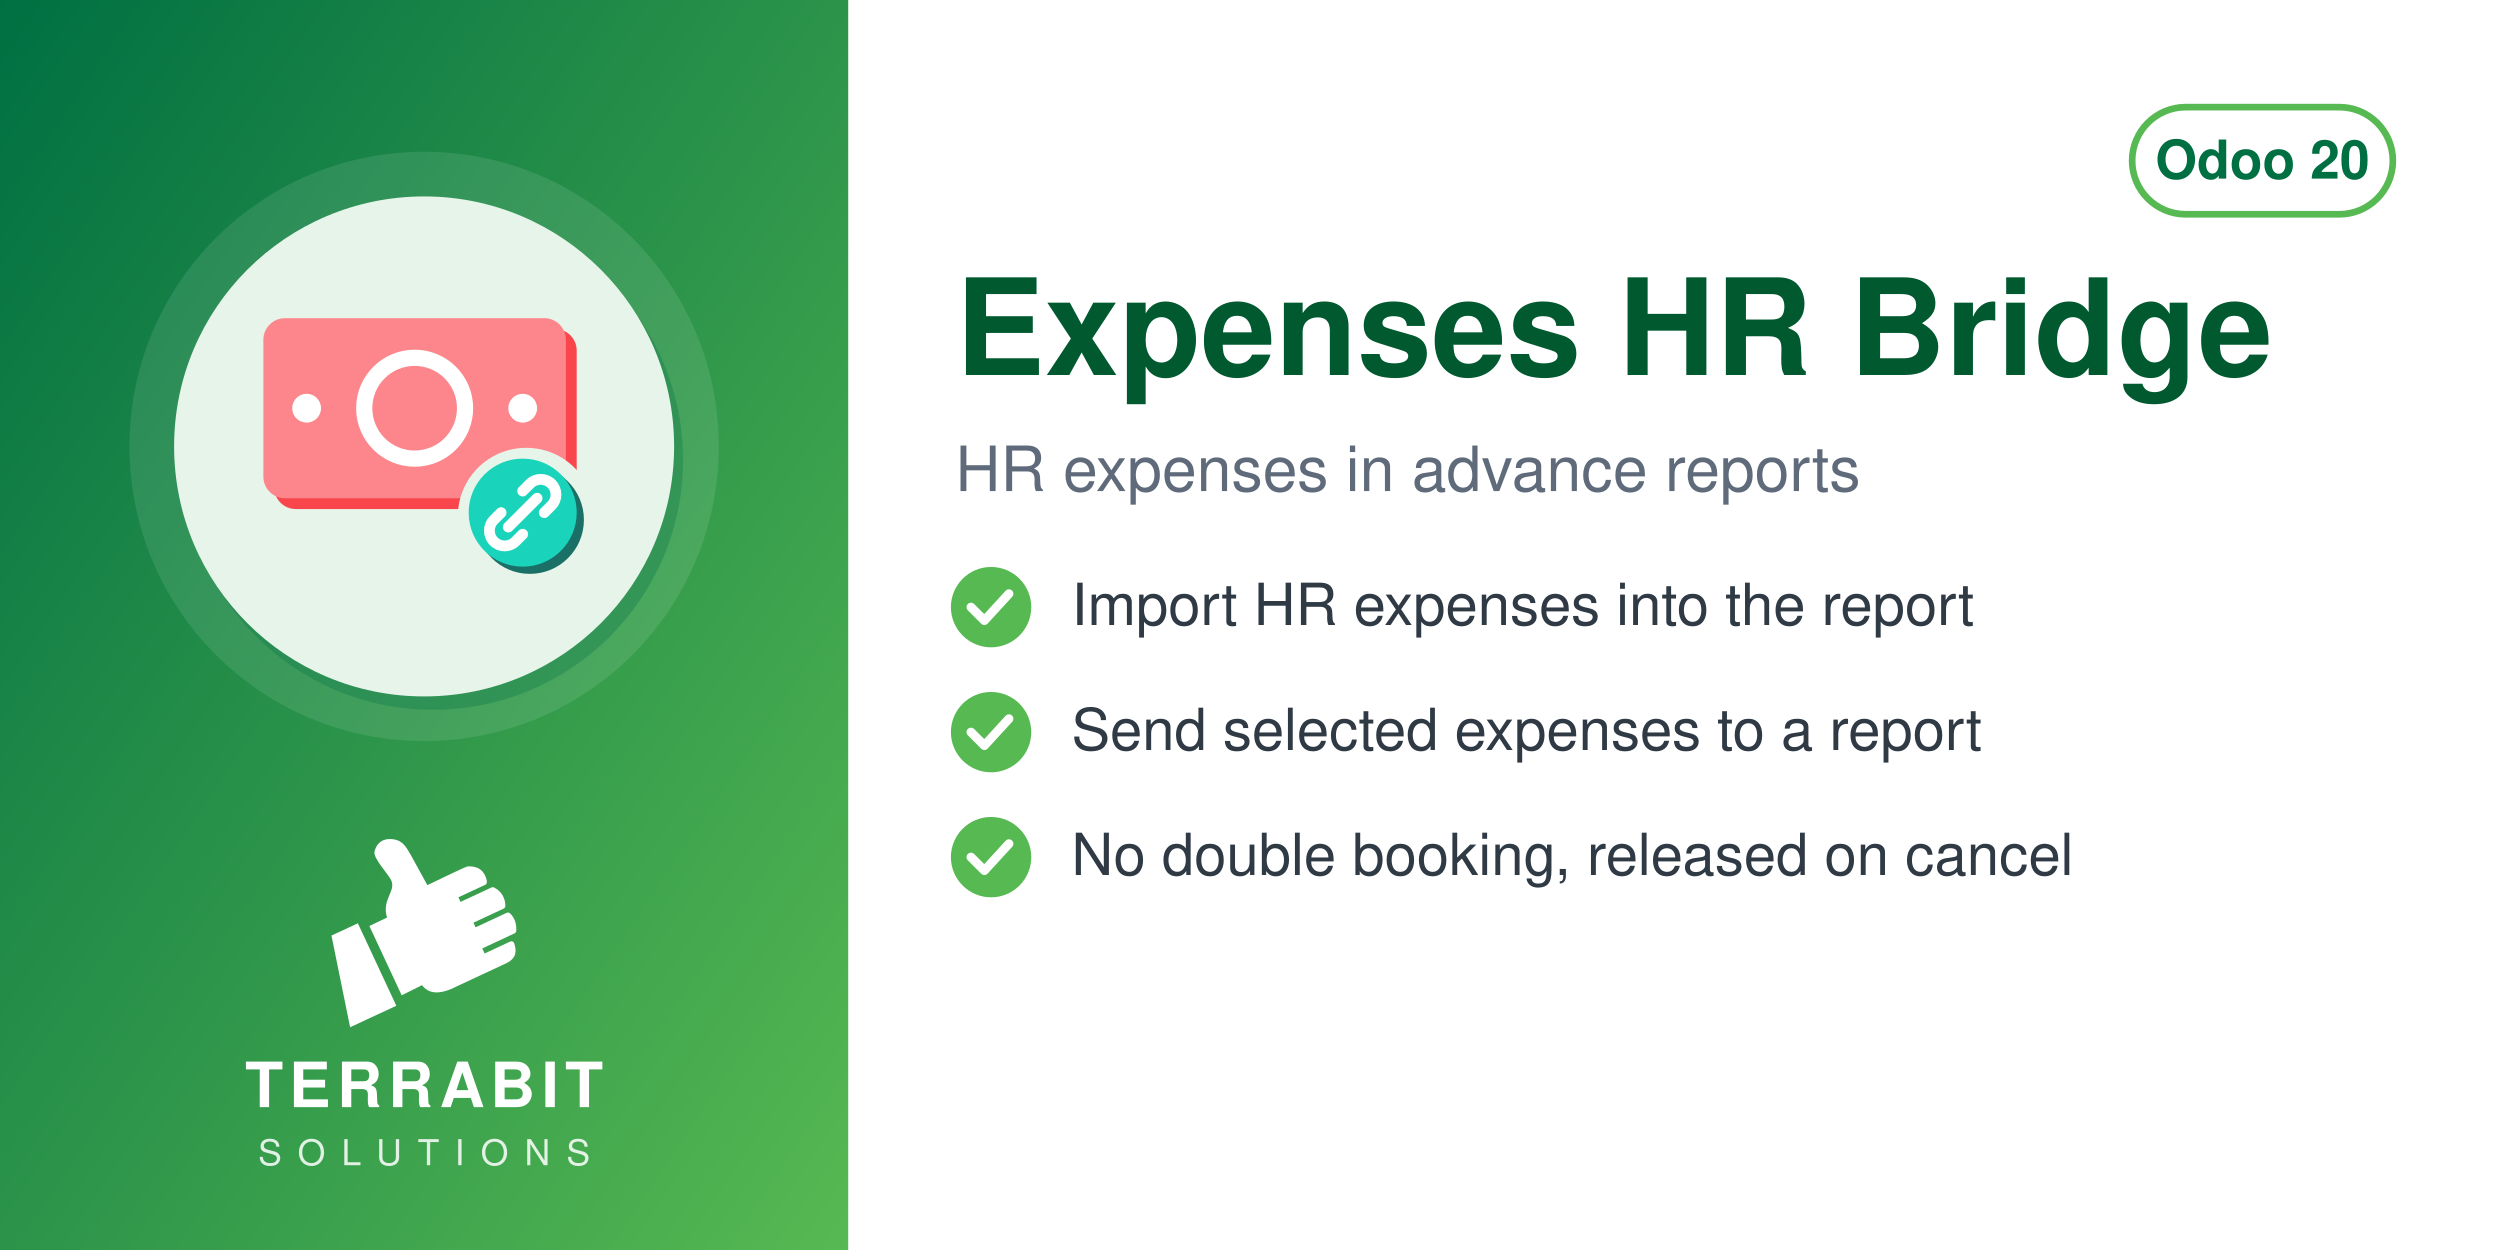
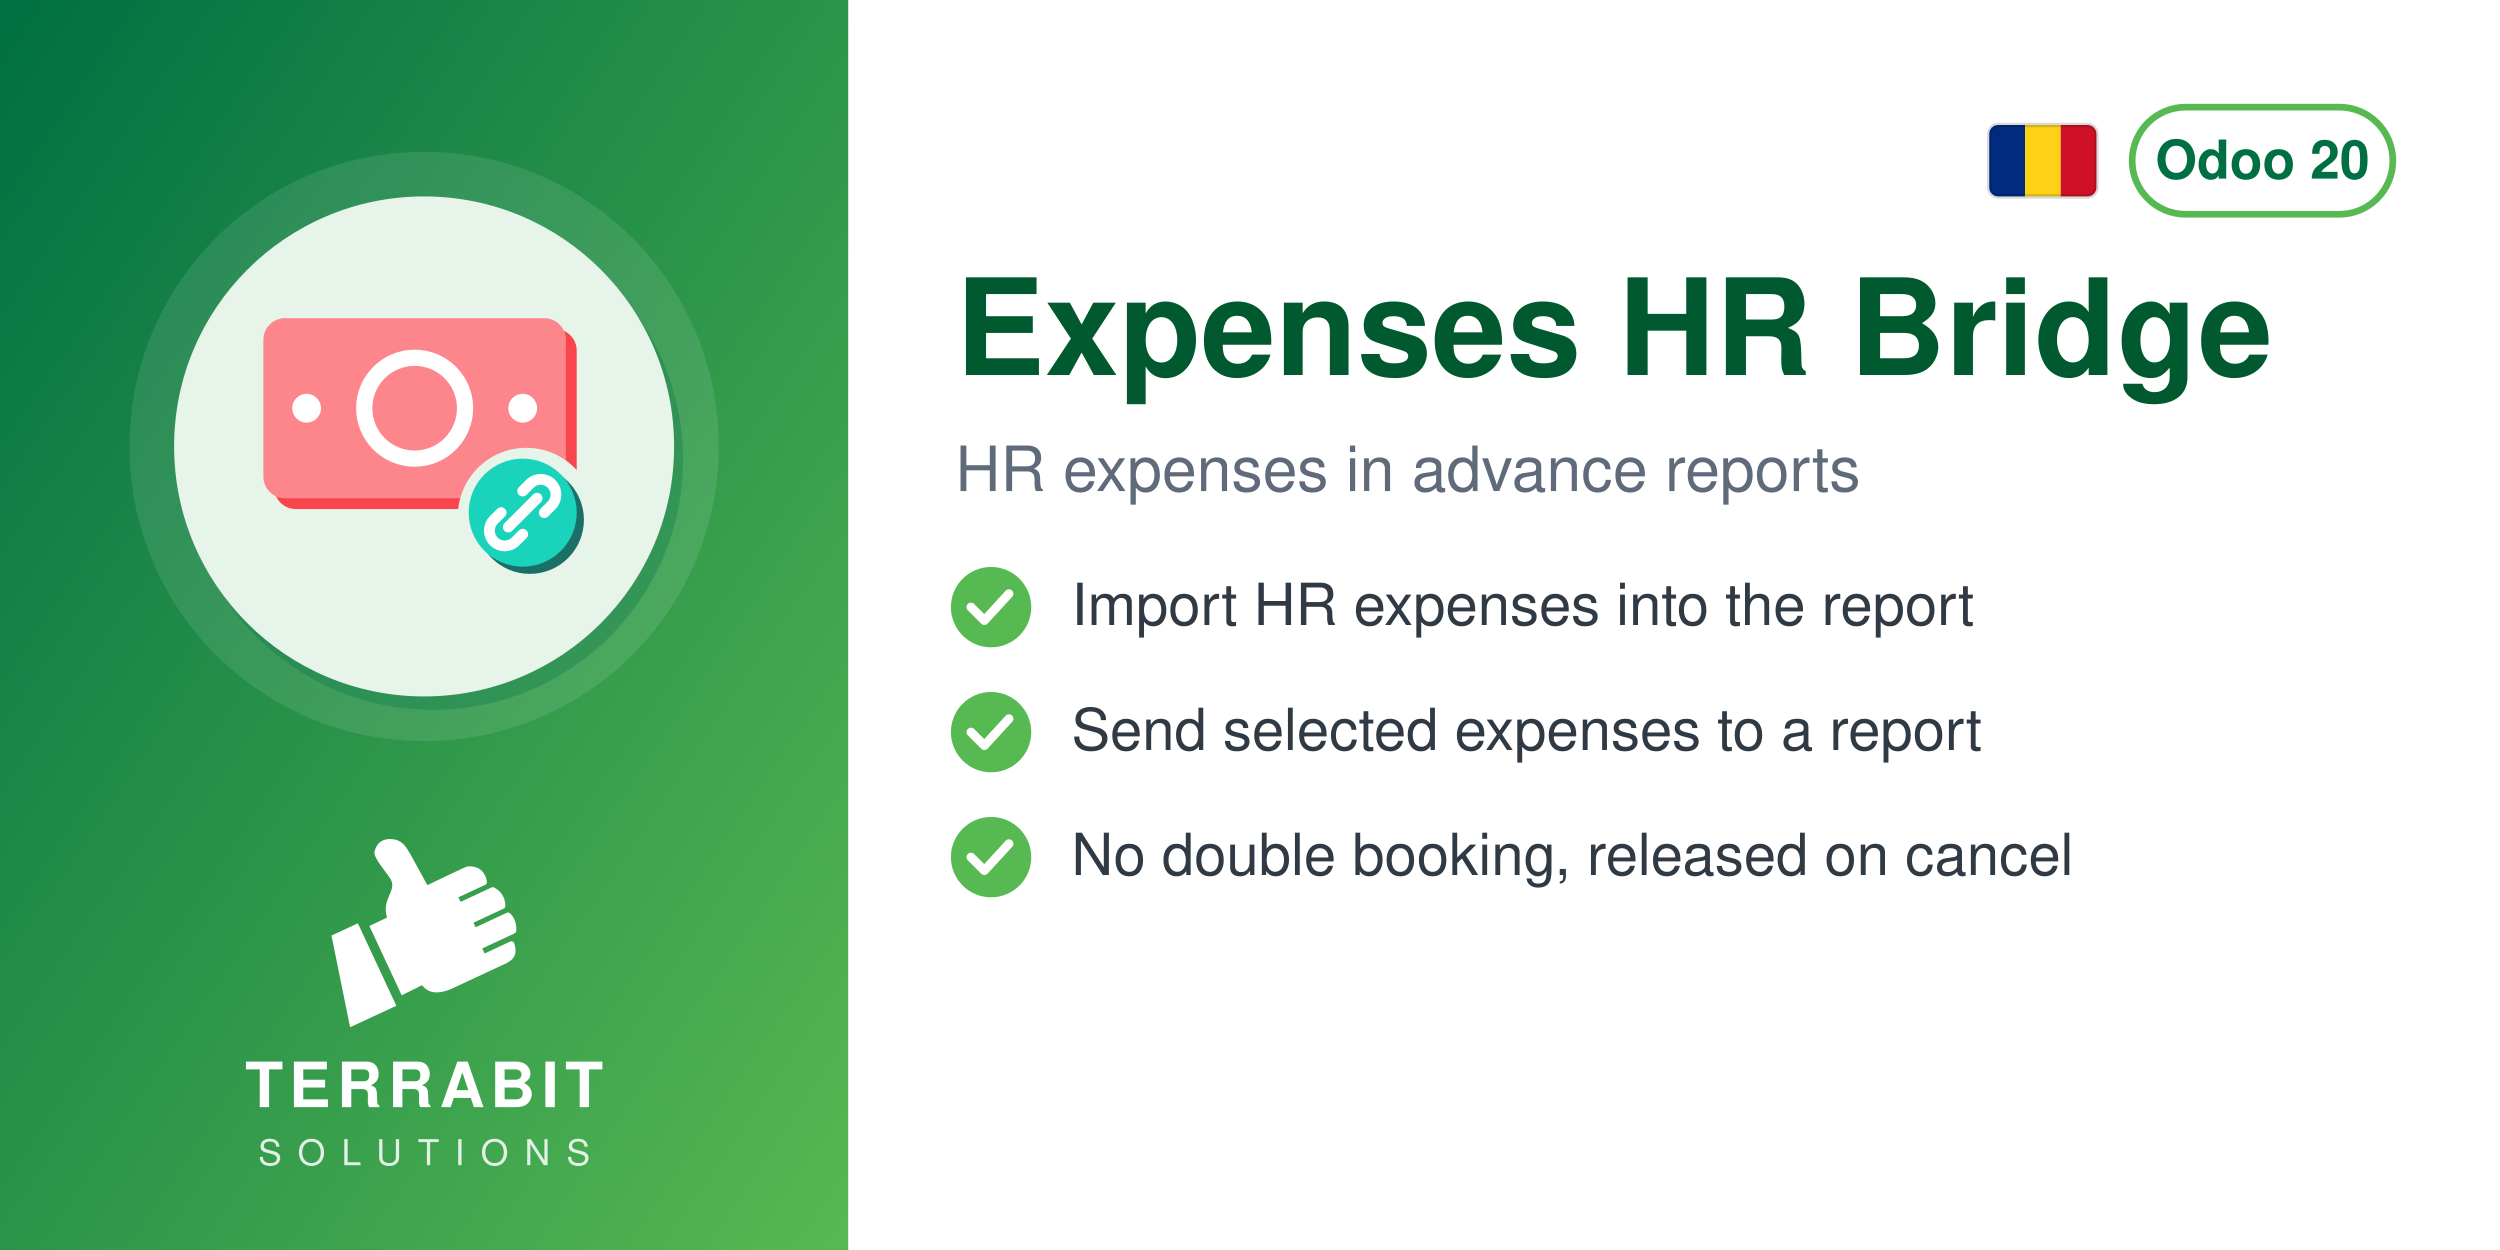
<svg xmlns="http://www.w3.org/2000/svg" width="560" height="280" viewBox="0 0 560 280">
  <defs>
    <linearGradient id="g" x1="0" y1="0" x2="1" y2="1">
      <stop offset="0" stop-color="#006F42" />
      <stop offset="1" stop-color="#57B952" />
    </linearGradient>
  </defs>
  <rect width="560" height="280" fill="#FFFFFF" />
  <rect width="190" height="280" fill="url(#g)" />
  <circle cx="95.0" cy="100" r="66" fill="white" opacity="0.10" />
  <circle cx="97.0" cy="103" r="56" fill="#006F42" opacity="0.30" />
  <circle cx="95.0" cy="100" r="56" fill="#E6F4EA" />
  <svg x="54.0" y="59.0" width="82" height="82" viewBox="0 0 100 100" preserveAspectRatio="xMidYMid meet">
    <g transform="translate(2.16,-6.68) scale(0.9838)">
      <defs>
        <mask id="mi-cut" maskUnits="userSpaceOnUse" x="-20" y="-20" width="140" height="140">
          <rect x="-20" y="-20" width="140" height="140" fill="#fff" />
          <circle cx="77" cy="77" r="19" fill="#000" />
        </mask>
      </defs>
      <g mask="url(#mi-cut)">
        <g transform="translate(3,3)" fill="#F9464C">
          <rect x="4" y="22" width="84" height="50" rx="6" />
        </g>
        <g fill="#FC868B">
          <rect x="4" y="22" width="84" height="50" rx="6" />
        </g>
        <circle cx="46" cy="47" r="14" fill="none" stroke="#FFFFFF" stroke-width="4.5" />
        <g fill="#FFFFFF">
          <circle cx="16" cy="47" r="4" />
          <circle cx="76" cy="47" r="4" />
        </g>
      </g>
      <circle cx="78" cy="78" r="15" fill="#1A6F66" />
      <circle cx="76" cy="76" r="15" fill="#1AD3BB" />
      <path d="M72,80 l8,-8 M70,76 l-2,2 a4,4 0 0 0 6,6 l2,-2 M82,76 l2,-2 a4,4 0 0 0 -6,-6 l-2,2" fill="none" stroke="#FFFFFF" stroke-width="3" stroke-linecap="round" stroke-linejoin="round" />
    </g>
  </svg>
  <svg x="72.0" y="186" width="46" height="46" viewBox="4045 2535 3400 3400" preserveAspectRatio="xMidYMid meet">
    <path fill="#FFFFFF" d="M4648.32 4073.59l636.59 1365.17 -765.09 355.96 -308.63 -1517.87 437.13 -203.26zm725.61 1192.32l336.75 -167.88c105.65,140.85 282.69,170.72 576.82,18.8l819.92 -382.33c181.4,-90.13 164.26,-214.57 130.07,-328.43 -4.28,-14.25 -13.68,-24.81 -27.34,-30.7 -13.67,-5.89 -27.61,-5.11 -41.09,1.18l-422.32 196.93 -39.04 -83.72 538.07 -250.91c16.64,-7.76 24.7,-27.69 25.58,-46.04 6.48,-134.33 -44.36,-230.89 -105.84,-285.23 -15.2,-13.44 -35.71,-15.59 -54.12,-7l-513.92 239.64 -35.6 -76.34 506.31 -236.1c17.69,-8.25 22.52,-36.93 21.83,-56.45 -4.1,-117.31 -67.62,-232.74 -187.72,-290.66 -13.94,-6.72 -28.64,-6.36 -42.69,0.19l-511.21 238.38 -35.37 -75.86 448.98 -209.36c20.44,-9.53 25.81,-42.28 21.02,-64.32 -41.02,-189.07 -167.92,-247.8 -318.14,-237.87 -29.39,1.94 -589.86,273.16 -665.95,310.54l-281.84 -513.57c-59.06,-93.13 -112.7,-221.7 -276.47,-245.13 -211.24,-30.22 -291.56,94.38 -316.89,203.13 -25.32,108.75 223.84,365.99 276.05,473.69 85.52,184.27 -161.86,318.11 -68.41,617.99l-292.54 139.94 535.09 1147.51z" />
  </svg>
  <text x="95.0" y="248" text-anchor="middle" font-family="Helvetica,Arial,sans-serif" font-size="14" font-weight="800" letter-spacing="1.4" fill="white">TERRABIT</text>
  <text x="95.0" y="261" text-anchor="middle" font-family="Helvetica,Arial,sans-serif" font-size="8" font-weight="500" letter-spacing="3.6" fill="white" opacity="0.85">SOLUTIONS</text>
  <g>
    <rect x="477.6" y="24" width="58.4" height="24" rx="12" fill="none" stroke="#57B952" stroke-width="1.5" />
    <text x="506.8" y="40" text-anchor="middle" font-family="Helvetica,Arial,sans-serif" font-size="12" font-weight="700" fill="#006F42">Odoo 20</text>
  </g>
+   <g>
+     <clipPath id="ro-flag">
+       <rect x="445.6" y="28.0" width="24" height="16" rx="2" />
+     </clipPath>
+     <g clip-path="url(#ro-flag)">
+       <rect x="445.6" y="28.0" width="8.0" height="16" fill="#002B7F" />
+       <rect x="453.6" y="28.0" width="8.0" height="16" fill="#FCD116" />
+       <rect x="461.6" y="28.0" width="8.0" height="16" fill="#CE1126" />
+     </g>
+     <rect x="445.6" y="28.0" width="24" height="16" rx="2" fill="none" stroke="#000000" stroke-opacity="0.15" stroke-width="1" />
+   </g>
  <text x="214" y="84" font-family="Helvetica,Arial,sans-serif" font-size="30" font-weight="700" fill="#00592F">Expenses HR Bridge</text>
  <text x="214" y="110" font-family="Helvetica,Arial,sans-serif" font-size="14" fill="#5F6B7A">HR expenses in advance reports</text>
  <circle cx="222" cy="136" r="9" fill="#57B952" />
  <path d="M217.5 136 l3 3 l5.5 -6" fill="none" stroke="white" stroke-width="2" stroke-linecap="round" stroke-linejoin="round" />
  <text x="240" y="140" font-family="Helvetica,Arial,sans-serif" font-size="13" fill="#2F3A45">Import HR expenses into the report</text>
  <circle cx="222" cy="164" r="9" fill="#57B952" />
  <path d="M217.5 164 l3 3 l5.5 -6" fill="none" stroke="white" stroke-width="2" stroke-linecap="round" stroke-linejoin="round" />
  <text x="240" y="168" font-family="Helvetica,Arial,sans-serif" font-size="13" fill="#2F3A45">Send selected expenses to a report</text>
  <circle cx="222" cy="192" r="9" fill="#57B952" />
  <path d="M217.5 192 l3 3 l5.5 -6" fill="none" stroke="white" stroke-width="2" stroke-linecap="round" stroke-linejoin="round" />
  <text x="240" y="196" font-family="Helvetica,Arial,sans-serif" font-size="13" fill="#2F3A45">No double booking, released on cancel</text>
</svg>
